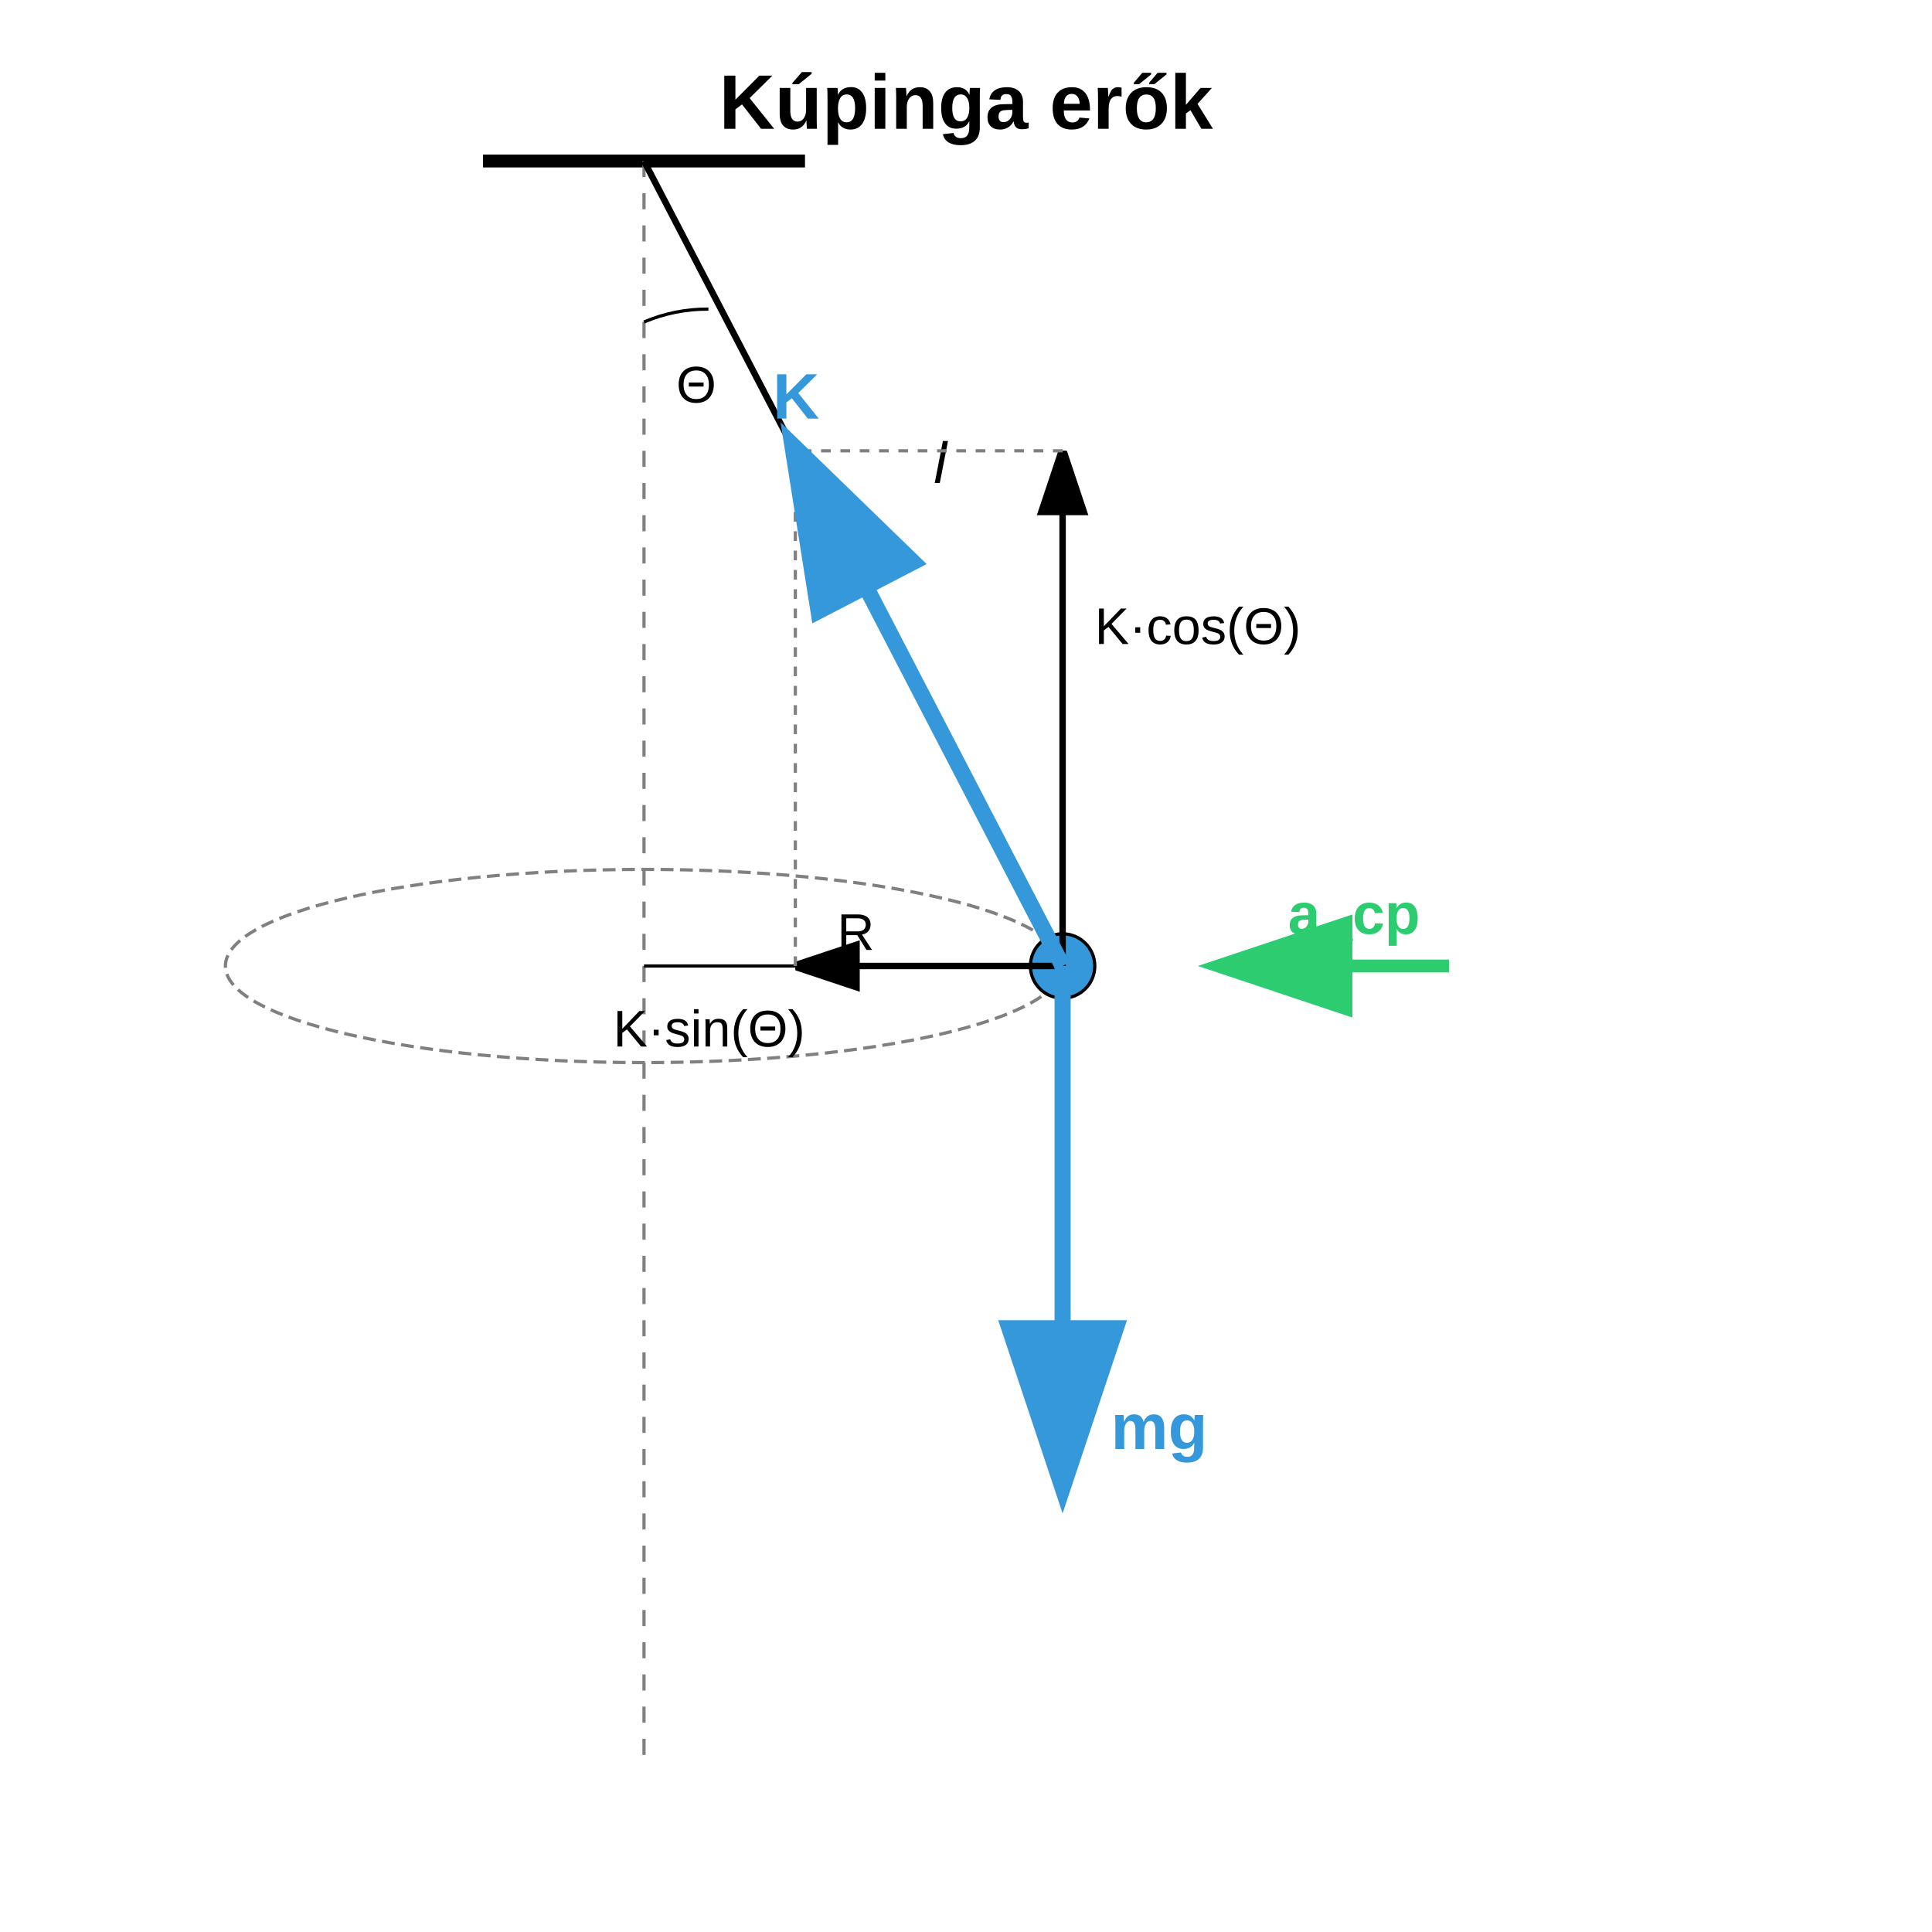
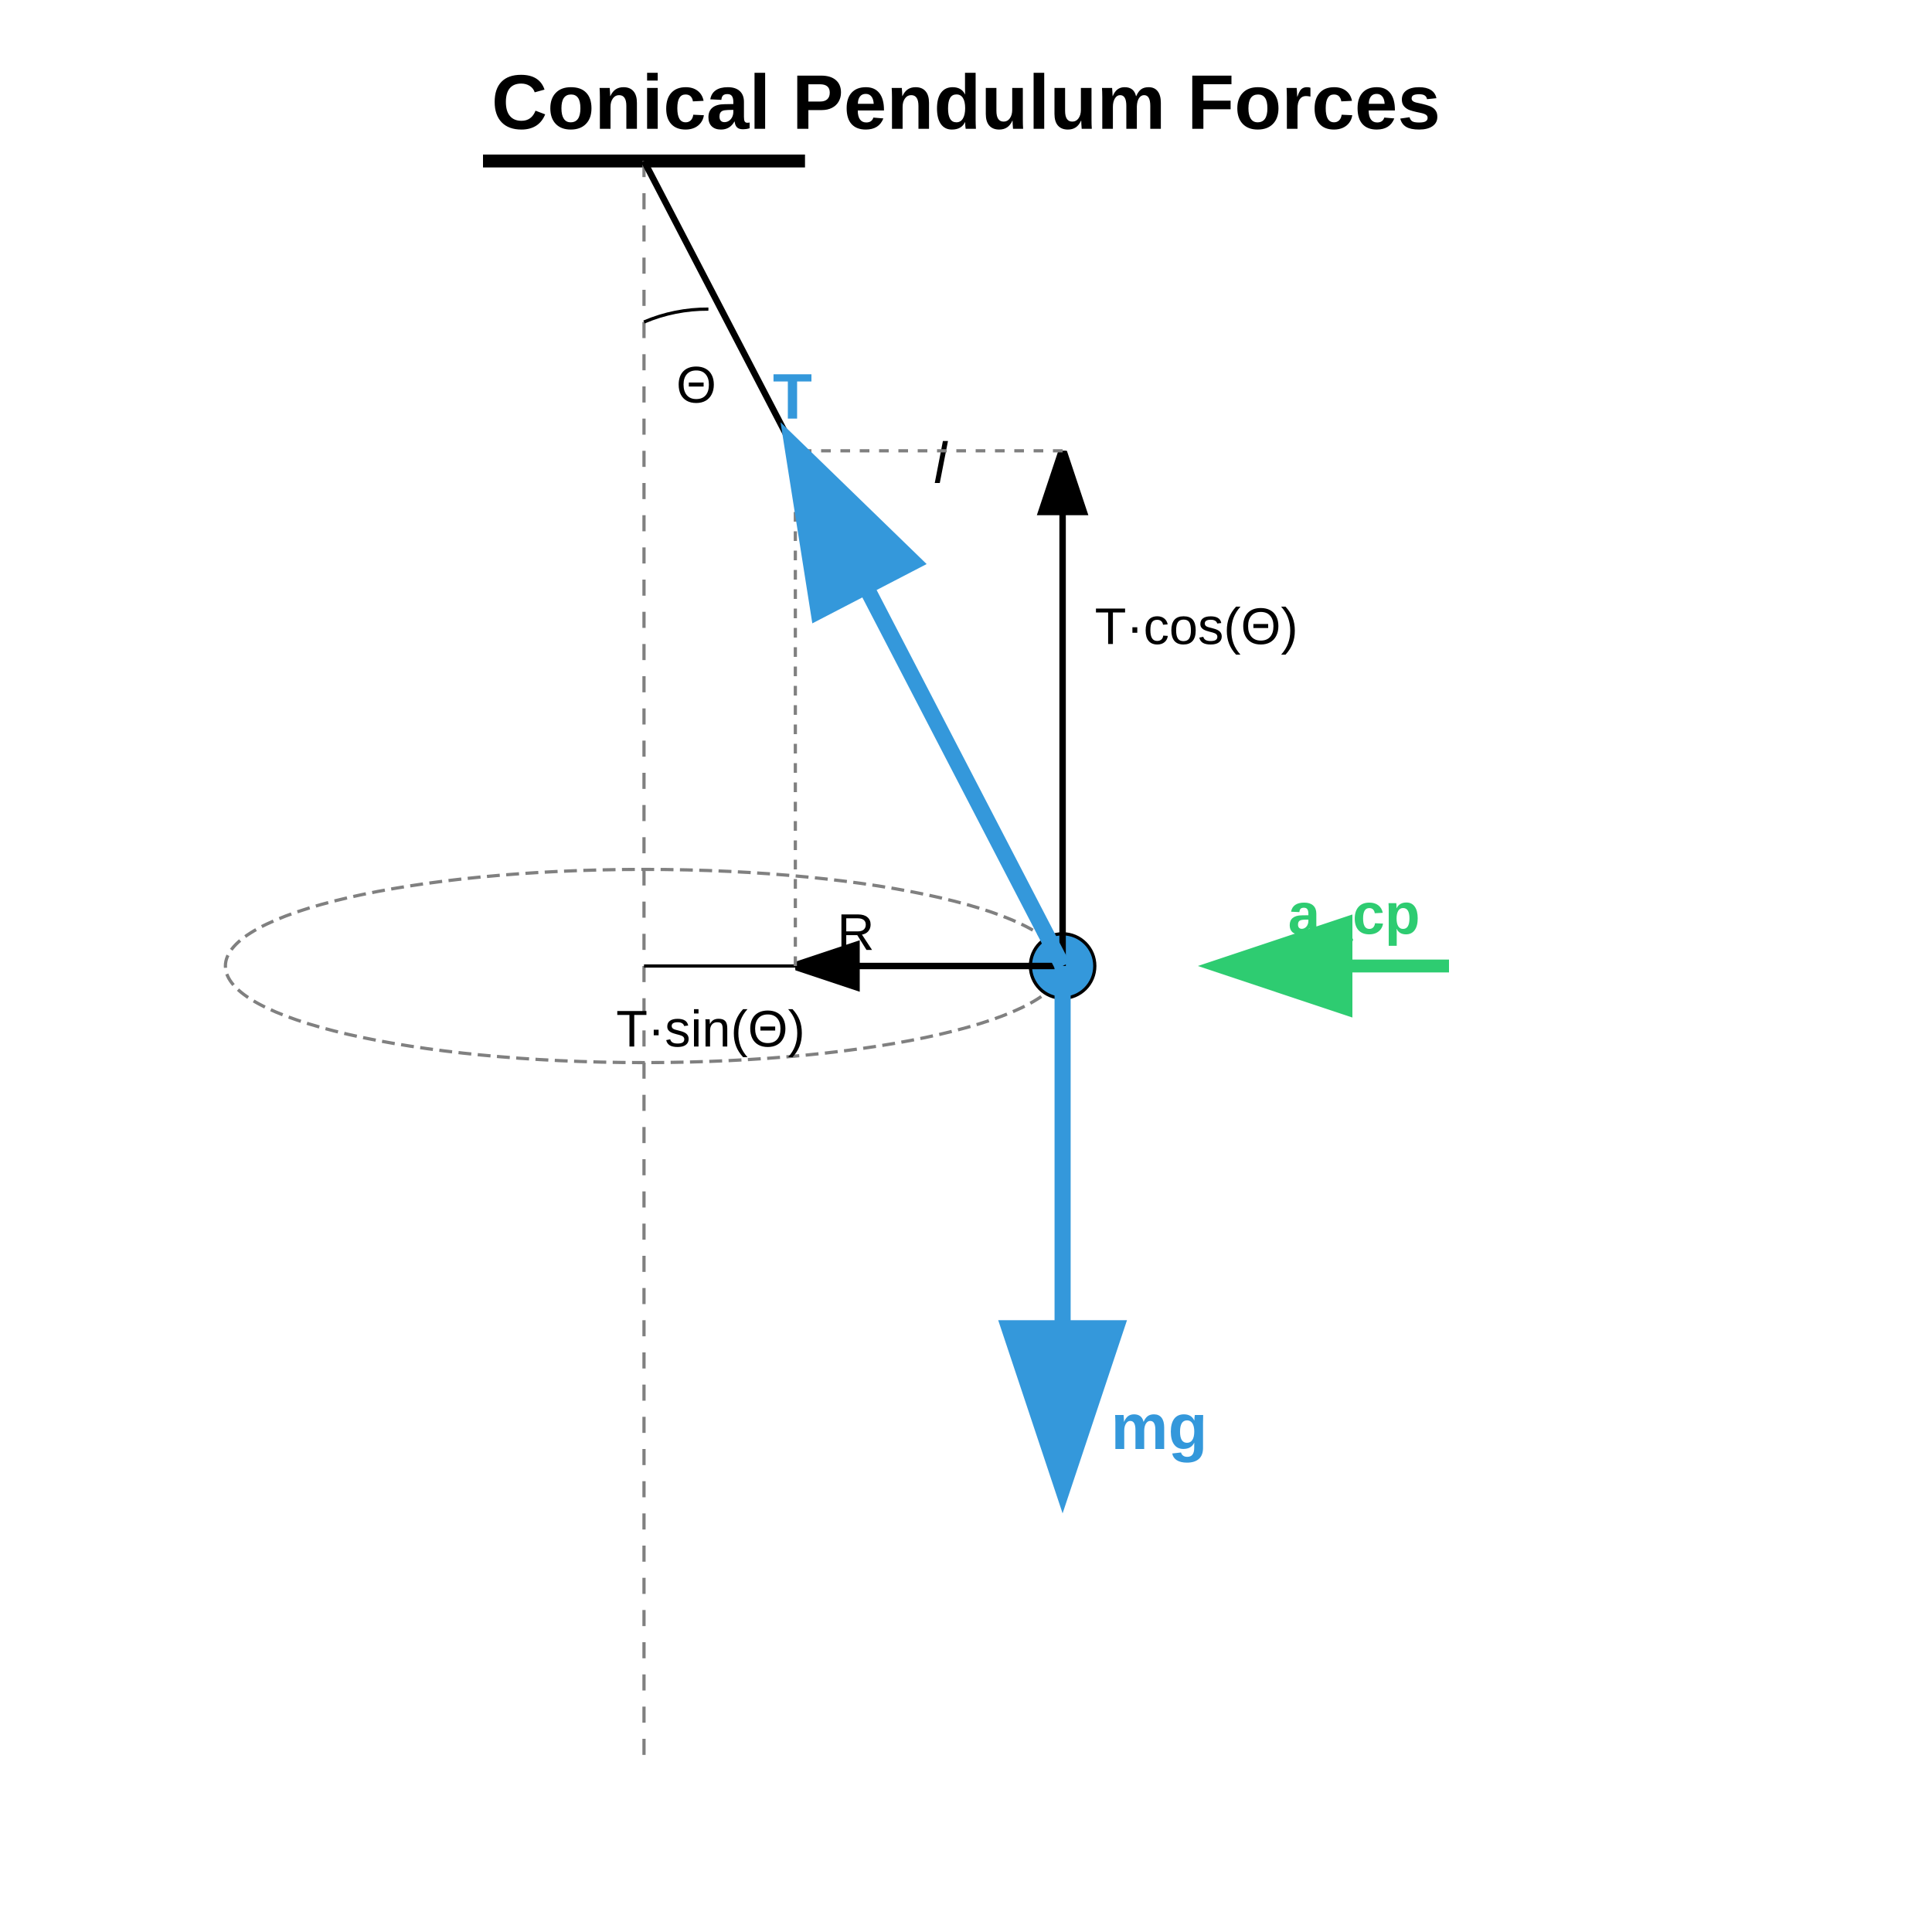
<svg xmlns="http://www.w3.org/2000/svg" width="600" height="600" viewBox="0 0 600 600">
  <defs>
    <marker id="arrow-body-color" markerWidth="12" markerHeight="12" refX="10" refY="4" orient="auto" markerUnits="strokeWidth">
      <path d="M0,0 L0,8 L12,4 z" fill="#3498db" />
    </marker>
    <marker id="arrow-black" markerWidth="10" markerHeight="10" refX="10" refY="4" orient="auto" markerUnits="strokeWidth">
      <path d="M0,0 L0,8 L12,4 z" fill="black" />
    </marker>
    <marker id="arrow-green" markerWidth="12" markerHeight="12" refX="10" refY="4" orient="auto" markerUnits="strokeWidth">
      <path d="M0,0 L0,8 L12,4 z" fill="#2ecc71" />
    </marker>
  </defs>
  <rect width="100%" height="100%" fill="white" />
-   <text x="300" y="40" font-family="Arial" font-size="24" text-anchor="middle" font-weight="bold">Kúpinga erők</text>
+   <text x="300" y="40" font-family="Arial" font-size="24" text-anchor="middle" font-weight="bold">Conical Pendulum Forces</text>
  <line x1="150" y1="50" x2="250" y2="50" stroke="black" stroke-width="4" />
  <line x1="200" y1="50" x2="200" y2="550" stroke="gray" stroke-width="1" stroke-dasharray="5,5" />
  <ellipse cx="200" cy="300" rx="130" ry="30" fill="none" stroke="gray" stroke-width="1" stroke-dasharray="4,2" />
  <line x1="200" y1="300" x2="330" y2="300" stroke="black" stroke-width="1" />
  <text x="260" y="295" font-family="Arial" font-size="16">R</text>
  <line x1="200" y1="50" x2="330" y2="300" stroke="black" stroke-width="2" />
  <text x="290" y="150" font-family="Arial" font-size="18" font-style="italic">l</text>
  <path d="M200,100 A50,50 0 0,1 220,96" fill="none" stroke="black" stroke-width="1" />
  <text x="210" y="125" font-family="Arial" font-size="16">Θ</text>
  <circle cx="330" cy="300" r="10" fill="#3498db" stroke="black" stroke-width="1" />
  <line x1="330" y1="300" x2="330" y2="140" stroke="black" stroke-width="2" marker-end="url(#arrow-black)" />
-   <text x="340" y="200" font-family="Arial" font-size="16" fill="black">K·cos(Θ)</text>
+   <text x="340" y="200" font-family="Arial" font-size="16" fill="black">T·cos(Θ)</text>
  <line x1="330" y1="300" x2="247" y2="300" stroke="black" stroke-width="2" marker-end="url(#arrow-black)" />
-   <text x="250" y="325" font-family="Arial" font-size="16" fill="black" text-anchor="end">K·sin(Θ)</text>
+   <text x="250" y="325" font-family="Arial" font-size="16" fill="black" text-anchor="end">T·sin(Θ)</text>
  <polyline points="330,140 247,140 247,300" fill="none" stroke="gray" stroke-width="1" stroke-dasharray="3,3" />
  <line x1="330" y1="300" x2="330" y2="460" stroke="#3498db" stroke-width="5" marker-end="url(#arrow-body-color)" />
  <text x="345" y="450" font-family="Arial" font-size="20" fill="#3498db" font-weight="bold">mg</text>
  <line x1="330" y1="300" x2="247" y2="140" stroke="#3498db" stroke-width="5" marker-end="url(#arrow-body-color)" />
-   <text x="240" y="130" font-family="Arial" font-size="20" fill="#3498db" font-weight="bold">K</text>
+   <text x="240" y="130" font-family="Arial" font-size="20" fill="#3498db" font-weight="bold">T</text>
  <line x1="450" y1="300" x2="380" y2="300" stroke="#2ecc71" stroke-width="4" marker-end="url(#arrow-green)" />
  <text x="400" y="290" font-family="Arial" font-size="18" fill="#2ecc71" font-weight="bold">a_cp</text>
</svg>
